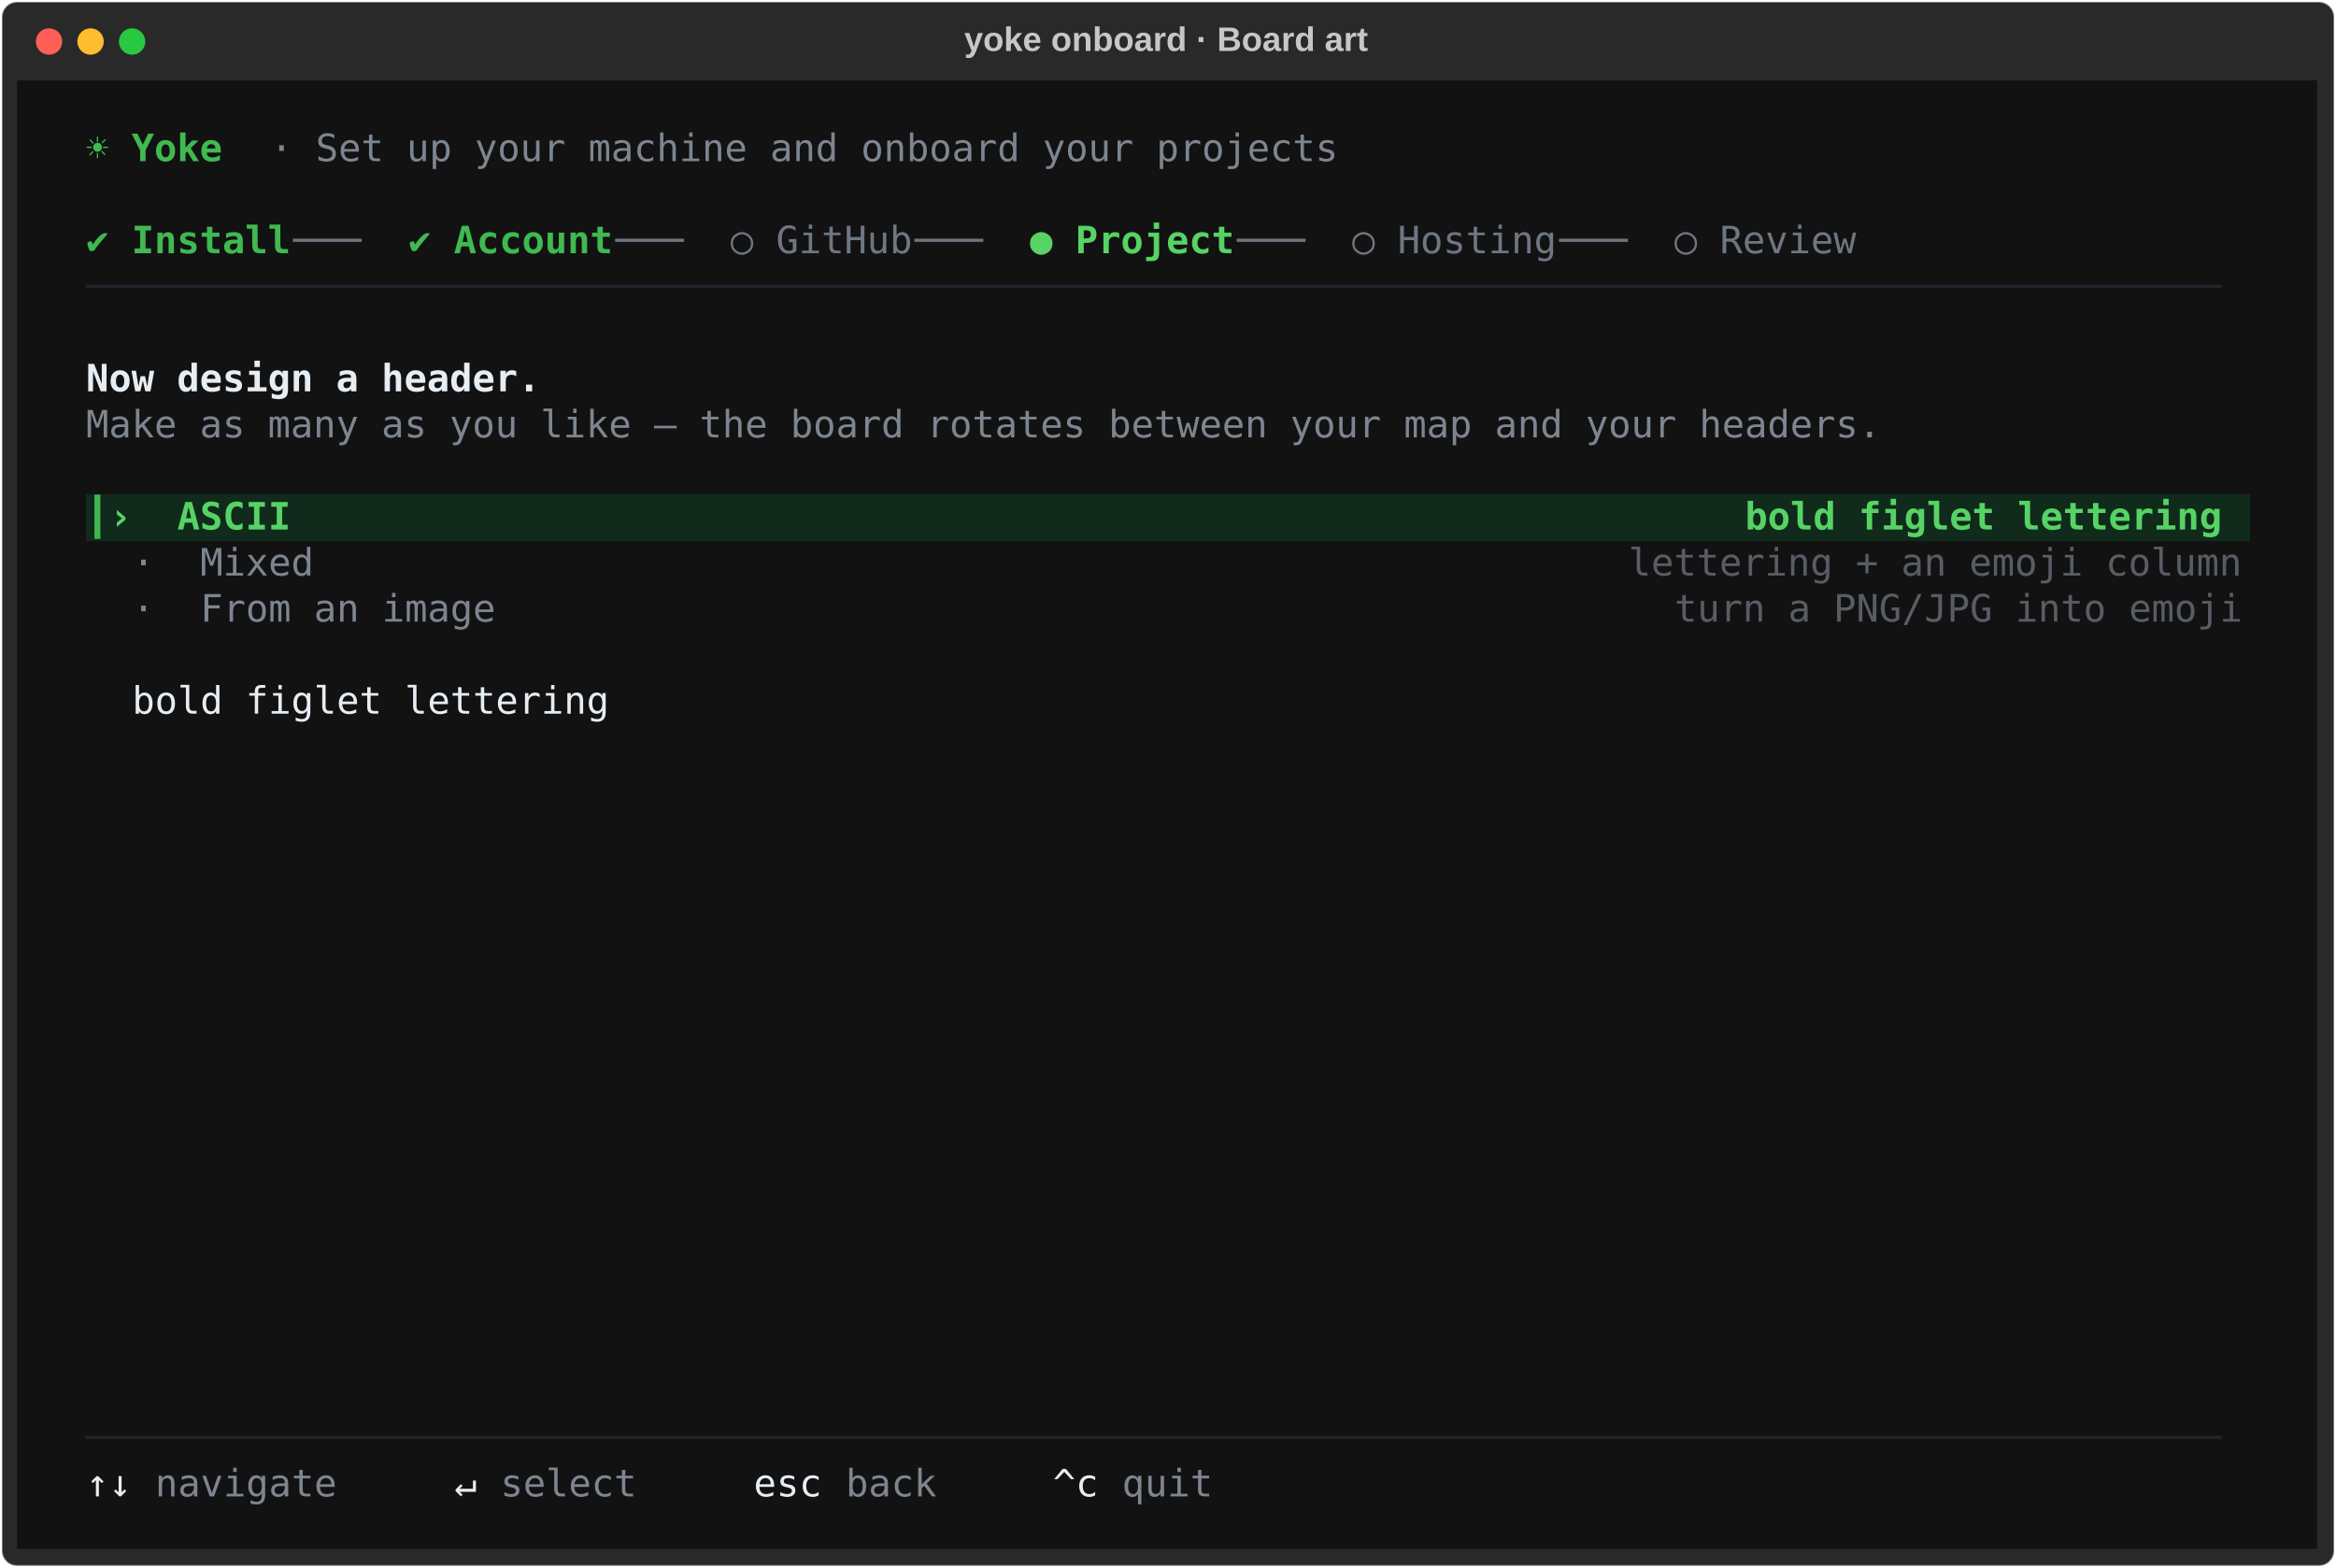
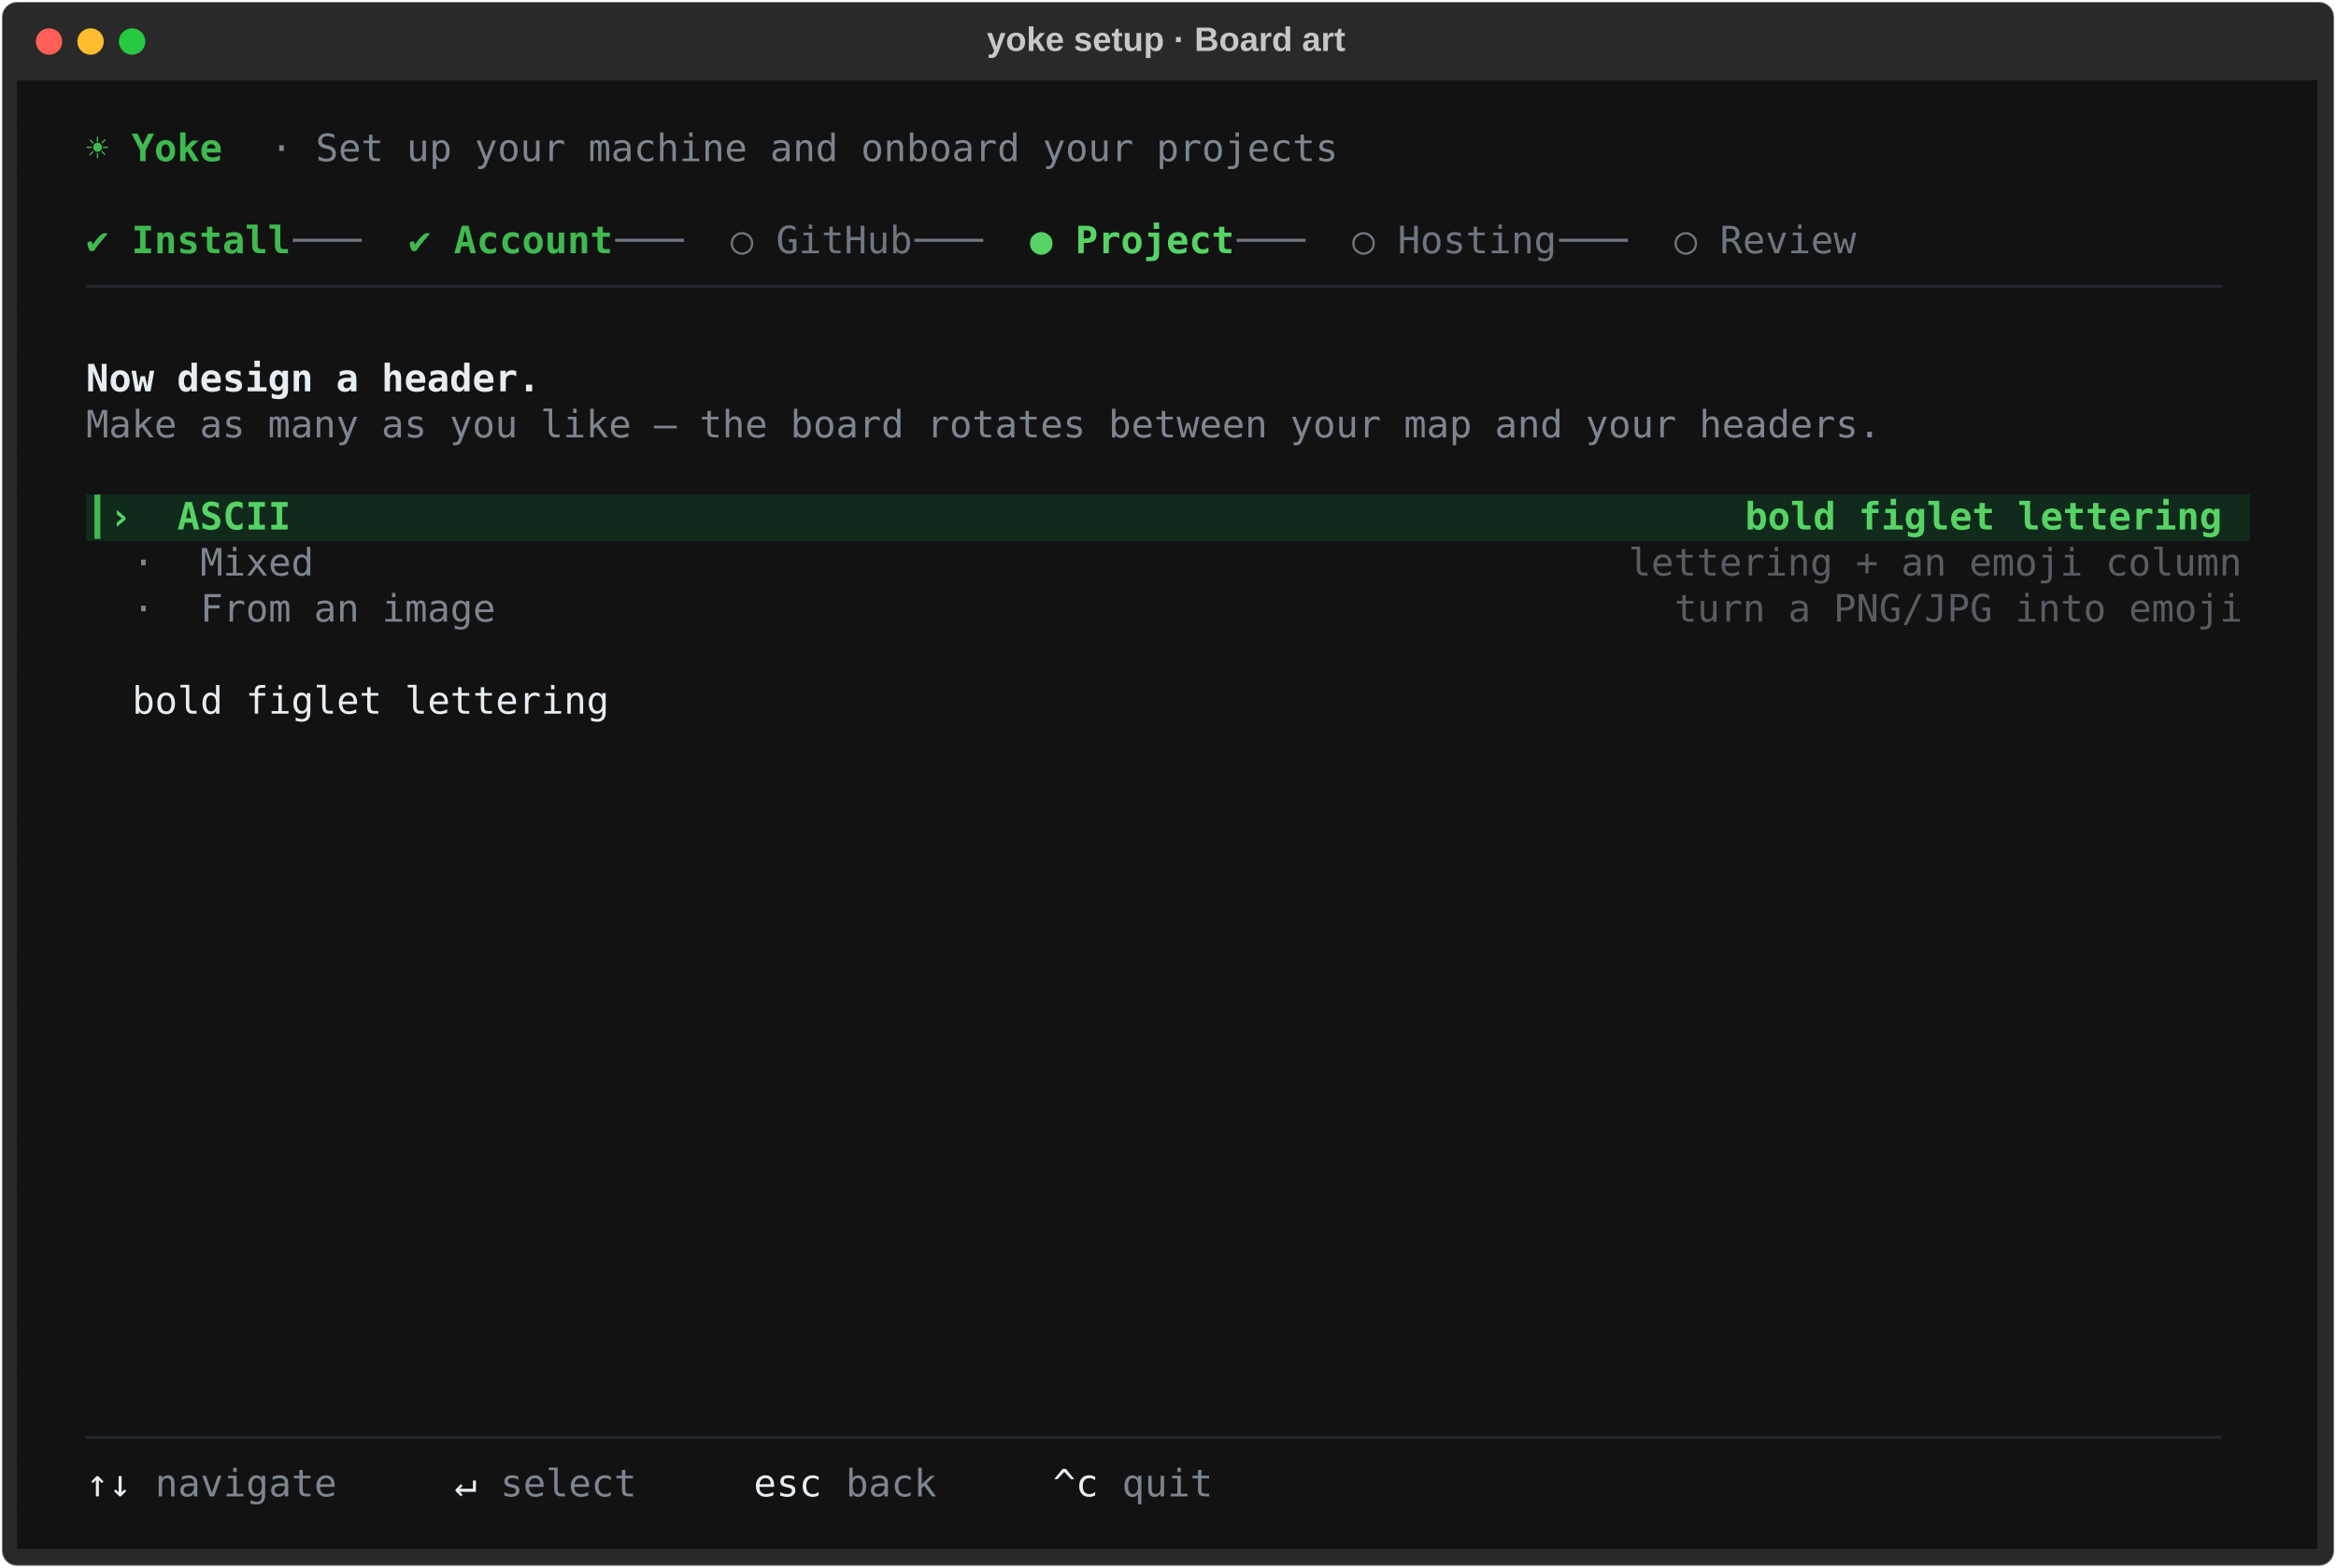
<svg xmlns="http://www.w3.org/2000/svg" class="rich-terminal" viewBox="0 0 1238 830.8">
  <style>

    @font-face {
        font-family: "Fira Code";
        src: local("FiraCode-Regular"),
                url("https://cdnjs.cloudflare.com/ajax/libs/firacode/{{VERSION}}/woff2/FiraCode-Regular.woff2") format("woff2"),
                url("https://cdnjs.cloudflare.com/ajax/libs/firacode/{{VERSION}}/woff/FiraCode-Regular.woff") format("woff");
        font-style: normal;
        font-weight: 400;
    }
    @font-face {
        font-family: "Fira Code";
        src: local("FiraCode-Bold"),
                url("https://cdnjs.cloudflare.com/ajax/libs/firacode/{{VERSION}}/woff2/FiraCode-Bold.woff2") format("woff2"),
                url("https://cdnjs.cloudflare.com/ajax/libs/firacode/{{VERSION}}/woff/FiraCode-Bold.woff") format("woff");
        font-style: bold;
        font-weight: 700;
    }

    .terminal-YOKE-matrix {
        font-family: Fira Code, monospace;
        font-size: 20px;
        line-height: 24.4px;
        font-variant-east-asian: full-width;
    }

    .terminal-YOKE-title {
        font-size: 18px;
        font-weight: bold;
        font-family: arial;
    }

.terminal-YOKE-r2 { fill: #3fb950;font-weight: bold }
.terminal-YOKE-r3 { fill: #e6edf3 }
.terminal-YOKE-r4 { fill: #7d8590 }
.terminal-YOKE-r5 { fill: #6e7681 }
.terminal-YOKE-r6 { fill: #56d364;font-weight: bold }
.terminal-YOKE-r7 { fill: #21262d }
.terminal-YOKE-r8 { fill: #e6edf3;font-weight: bold }
.terminal-YOKE-r9 { fill: #3fb950 }
.terminal-YOKE-r11 { fill: #585d65 }
    </style>
  <defs>
    <clipPath id="terminal-YOKE-clip-terminal">
      <rect x="0" y="0" width="1219.0" height="779.8" />
    </clipPath>
    <clipPath id="terminal-YOKE-line-0">
      <rect x="0" y="1.5" width="1220" height="24.65" />
    </clipPath>
    <clipPath id="terminal-YOKE-line-1">
      <rect x="0" y="25.9" width="1220" height="24.65" />
    </clipPath>
    <clipPath id="terminal-YOKE-line-2">
      <rect x="0" y="50.3" width="1220" height="24.65" />
    </clipPath>
    <clipPath id="terminal-YOKE-line-3">
      <rect x="0" y="74.7" width="1220" height="24.65" />
    </clipPath>
    <clipPath id="terminal-YOKE-line-4">
      <rect x="0" y="99.1" width="1220" height="24.65" />
    </clipPath>
    <clipPath id="terminal-YOKE-line-5">
      <rect x="0" y="123.5" width="1220" height="24.65" />
    </clipPath>
    <clipPath id="terminal-YOKE-line-6">
      <rect x="0" y="147.9" width="1220" height="24.65" />
    </clipPath>
    <clipPath id="terminal-YOKE-line-7">
      <rect x="0" y="172.3" width="1220" height="24.65" />
    </clipPath>
    <clipPath id="terminal-YOKE-line-8">
      <rect x="0" y="196.7" width="1220" height="24.65" />
    </clipPath>
    <clipPath id="terminal-YOKE-line-9">
      <rect x="0" y="221.1" width="1220" height="24.65" />
    </clipPath>
    <clipPath id="terminal-YOKE-line-10">
      <rect x="0" y="245.5" width="1220" height="24.65" />
    </clipPath>
    <clipPath id="terminal-YOKE-line-11">
      <rect x="0" y="269.9" width="1220" height="24.65" />
    </clipPath>
    <clipPath id="terminal-YOKE-line-12">
      <rect x="0" y="294.3" width="1220" height="24.65" />
    </clipPath>
    <clipPath id="terminal-YOKE-line-13">
      <rect x="0" y="318.7" width="1220" height="24.65" />
    </clipPath>
    <clipPath id="terminal-YOKE-line-14">
      <rect x="0" y="343.1" width="1220" height="24.65" />
    </clipPath>
    <clipPath id="terminal-YOKE-line-15">
      <rect x="0" y="367.5" width="1220" height="24.65" />
    </clipPath>
    <clipPath id="terminal-YOKE-line-16">
      <rect x="0" y="391.9" width="1220" height="24.65" />
    </clipPath>
    <clipPath id="terminal-YOKE-line-17">
      <rect x="0" y="416.3" width="1220" height="24.65" />
    </clipPath>
    <clipPath id="terminal-YOKE-line-18">
      <rect x="0" y="440.7" width="1220" height="24.65" />
    </clipPath>
    <clipPath id="terminal-YOKE-line-19">
      <rect x="0" y="465.1" width="1220" height="24.65" />
    </clipPath>
    <clipPath id="terminal-YOKE-line-20">
      <rect x="0" y="489.5" width="1220" height="24.65" />
    </clipPath>
    <clipPath id="terminal-YOKE-line-21">
      <rect x="0" y="513.9" width="1220" height="24.65" />
    </clipPath>
    <clipPath id="terminal-YOKE-line-22">
      <rect x="0" y="538.3" width="1220" height="24.65" />
    </clipPath>
    <clipPath id="terminal-YOKE-line-23">
      <rect x="0" y="562.7" width="1220" height="24.65" />
    </clipPath>
    <clipPath id="terminal-YOKE-line-24">
      <rect x="0" y="587.1" width="1220" height="24.65" />
    </clipPath>
    <clipPath id="terminal-YOKE-line-25">
      <rect x="0" y="611.5" width="1220" height="24.65" />
    </clipPath>
    <clipPath id="terminal-YOKE-line-26">
      <rect x="0" y="635.9" width="1220" height="24.65" />
    </clipPath>
    <clipPath id="terminal-YOKE-line-27">
      <rect x="0" y="660.3" width="1220" height="24.65" />
    </clipPath>
    <clipPath id="terminal-YOKE-line-28">
      <rect x="0" y="684.7" width="1220" height="24.65" />
    </clipPath>
    <clipPath id="terminal-YOKE-line-29">
      <rect x="0" y="709.1" width="1220" height="24.65" />
    </clipPath>
    <clipPath id="terminal-YOKE-line-30">
      <rect x="0" y="733.5" width="1220" height="24.65" />
    </clipPath>
  </defs>
  <rect fill="#292929" stroke="rgba(255,255,255,0.35)" stroke-width="1" x="1" y="1" width="1236" height="828.8" rx="8" />
-   <text class="terminal-YOKE-title" fill="#c5c8c6" text-anchor="middle" x="618" y="27">yoke onboard · Board art</text>
+   <text class="terminal-YOKE-title" fill="#c5c8c6" text-anchor="middle" x="618" y="27">yoke setup · Board art</text>
  <g transform="translate(26,22)">
    <circle cx="0" cy="0" r="7" fill="#ff5f57" />
    <circle cx="22" cy="0" r="7" fill="#febc2e" />
    <circle cx="44" cy="0" r="7" fill="#28c840" />
  </g>
  <g transform="translate(9, 41)" clip-path="url(#terminal-YOKE-clip-terminal)">
    <rect fill="#121212" x="0" y="1.5" width="1220" height="24.65" shape-rendering="crispEdges" />
    <rect fill="#121212" x="0" y="25.9" width="36.6" height="24.65" shape-rendering="crispEdges" />
    <rect fill="#121212" x="36.6" y="25.9" width="73.2" height="24.65" shape-rendering="crispEdges" />
    <rect fill="#121212" x="109.8" y="25.9" width="24.4" height="24.65" shape-rendering="crispEdges" />
    <rect fill="#121212" x="134.2" y="25.9" width="573.4" height="24.65" shape-rendering="crispEdges" />
    <rect fill="#121212" x="707.6" y="25.9" width="512.4" height="24.65" shape-rendering="crispEdges" />
    <rect fill="#121212" x="0" y="50.3" width="1220" height="24.65" shape-rendering="crispEdges" />
    <rect fill="#121212" x="0" y="74.7" width="36.6" height="24.65" shape-rendering="crispEdges" />
    <rect fill="#121212" x="36.6" y="74.7" width="109.8" height="24.65" shape-rendering="crispEdges" />
    <rect fill="#121212" x="146.4" y="74.7" width="61" height="24.65" shape-rendering="crispEdges" />
    <rect fill="#121212" x="207.4" y="74.7" width="109.8" height="24.65" shape-rendering="crispEdges" />
    <rect fill="#121212" x="317.2" y="74.7" width="61" height="24.65" shape-rendering="crispEdges" />
    <rect fill="#121212" x="378.2" y="74.7" width="97.6" height="24.65" shape-rendering="crispEdges" />
    <rect fill="#121212" x="475.8" y="74.7" width="61" height="24.65" shape-rendering="crispEdges" />
    <rect fill="#121212" x="536.8" y="74.7" width="109.8" height="24.65" shape-rendering="crispEdges" />
    <rect fill="#121212" x="646.6" y="74.7" width="61" height="24.65" shape-rendering="crispEdges" />
    <rect fill="#121212" x="707.6" y="74.7" width="109.8" height="24.65" shape-rendering="crispEdges" />
    <rect fill="#121212" x="817.4" y="74.7" width="61" height="24.65" shape-rendering="crispEdges" />
    <rect fill="#121212" x="878.4" y="74.7" width="97.6" height="24.65" shape-rendering="crispEdges" />
    <rect fill="#121212" x="976" y="74.7" width="244" height="24.65" shape-rendering="crispEdges" />
    <rect fill="#121212" x="0" y="99.1" width="36.6" height="24.65" shape-rendering="crispEdges" />
    <rect fill="#121212" x="36.6" y="99.1" width="1146.8" height="24.65" shape-rendering="crispEdges" />
    <rect fill="#121212" x="1183.4" y="99.1" width="36.6" height="24.65" shape-rendering="crispEdges" />
    <rect fill="#121212" x="0" y="123.5" width="1220" height="24.65" shape-rendering="crispEdges" />
    <rect fill="#121212" x="0" y="147.9" width="36.6" height="24.65" shape-rendering="crispEdges" />
    <rect fill="#121212" x="36.6" y="147.9" width="244" height="24.65" shape-rendering="crispEdges" />
    <rect fill="#121212" x="280.6" y="147.9" width="939.4" height="24.65" shape-rendering="crispEdges" />
    <rect fill="#121212" x="0" y="172.3" width="36.6" height="24.65" shape-rendering="crispEdges" />
    <rect fill="#121212" x="36.6" y="172.3" width="963.8" height="24.65" shape-rendering="crispEdges" />
    <rect fill="#121212" x="1000.4" y="172.3" width="183" height="24.65" shape-rendering="crispEdges" />
    <rect fill="#121212" x="1183.4" y="172.3" width="36.6" height="24.65" shape-rendering="crispEdges" />
    <rect fill="#121212" x="0" y="196.7" width="36.6" height="24.65" shape-rendering="crispEdges" />
    <rect fill="#121212" x="36.6" y="196.7" width="0" height="24.65" shape-rendering="crispEdges" />
    <rect fill="#121212" x="36.6" y="196.7" width="1183.4" height="24.65" shape-rendering="crispEdges" />
    <rect fill="#121212" x="0" y="221.1" width="36.6" height="24.65" shape-rendering="crispEdges" />
    <rect fill="#102a1c" x="36.6" y="221.1" width="12.2" height="24.65" shape-rendering="crispEdges" />
    <rect fill="#102a1c" x="48.8" y="221.1" width="1134.6" height="24.65" shape-rendering="crispEdges" />
    <rect fill="#121212" x="1183.4" y="221.1" width="36.6" height="24.65" shape-rendering="crispEdges" />
    <rect fill="#121212" x="0" y="245.5" width="36.6" height="24.65" shape-rendering="crispEdges" />
    <rect fill="#121212" x="36.6" y="245.5" width="12.2" height="24.65" shape-rendering="crispEdges" />
    <rect fill="#121212" x="48.8" y="245.5" width="12.2" height="24.65" shape-rendering="crispEdges" />
    <rect fill="#121212" x="61" y="245.5" width="793" height="24.65" shape-rendering="crispEdges" />
    <rect fill="#121212" x="854" y="245.5" width="329.4" height="24.65" shape-rendering="crispEdges" />
    <rect fill="#121212" x="1183.4" y="245.5" width="36.6" height="24.65" shape-rendering="crispEdges" />
    <rect fill="#121212" x="0" y="269.9" width="36.6" height="24.65" shape-rendering="crispEdges" />
    <rect fill="#121212" x="36.6" y="269.9" width="12.2" height="24.65" shape-rendering="crispEdges" />
    <rect fill="#121212" x="48.8" y="269.9" width="12.2" height="24.65" shape-rendering="crispEdges" />
    <rect fill="#121212" x="61" y="269.9" width="817.4" height="24.65" shape-rendering="crispEdges" />
    <rect fill="#121212" x="878.4" y="269.9" width="305" height="24.65" shape-rendering="crispEdges" />
    <rect fill="#121212" x="1183.4" y="269.9" width="36.6" height="24.65" shape-rendering="crispEdges" />
    <rect fill="#121212" x="0" y="294.3" width="36.6" height="24.65" shape-rendering="crispEdges" />
    <rect fill="#121212" x="36.6" y="294.3" width="1146.8" height="24.65" shape-rendering="crispEdges" />
    <rect fill="#121212" x="1183.4" y="294.3" width="36.6" height="24.65" shape-rendering="crispEdges" />
    <rect fill="#121212" x="0" y="318.7" width="36.6" height="24.65" shape-rendering="crispEdges" />
    <rect fill="#121212" x="36.6" y="318.7" width="24.4" height="24.65" shape-rendering="crispEdges" />
    <rect fill="#121212" x="61" y="318.7" width="256.2" height="24.65" shape-rendering="crispEdges" />
    <rect fill="#121212" x="317.2" y="318.7" width="829.6" height="24.65" shape-rendering="crispEdges" />
    <rect fill="#121212" x="1146.8" y="318.7" width="36.6" height="24.65" shape-rendering="crispEdges" />
    <rect fill="#121212" x="1183.4" y="318.7" width="36.6" height="24.65" shape-rendering="crispEdges" />
    <rect fill="#121212" x="0" y="343.1" width="36.6" height="24.65" shape-rendering="crispEdges" />
    <rect fill="#121212" x="36.6" y="343.1" width="1183.4" height="24.65" shape-rendering="crispEdges" />
    <rect fill="#121212" x="0" y="367.5" width="36.6" height="24.65" shape-rendering="crispEdges" />
    <rect fill="#121212" x="36.6" y="367.5" width="1183.4" height="24.65" shape-rendering="crispEdges" />
    <rect fill="#121212" x="0" y="391.9" width="36.6" height="24.65" shape-rendering="crispEdges" />
    <rect fill="#121212" x="36.6" y="391.9" width="1183.4" height="24.65" shape-rendering="crispEdges" />
    <rect fill="#121212" x="0" y="416.3" width="36.6" height="24.65" shape-rendering="crispEdges" />
    <rect fill="#121212" x="36.6" y="416.3" width="1183.4" height="24.65" shape-rendering="crispEdges" />
    <rect fill="#121212" x="0" y="440.7" width="36.6" height="24.65" shape-rendering="crispEdges" />
    <rect fill="#121212" x="36.6" y="440.7" width="1183.4" height="24.65" shape-rendering="crispEdges" />
    <rect fill="#121212" x="0" y="465.1" width="36.6" height="24.65" shape-rendering="crispEdges" />
    <rect fill="#121212" x="36.6" y="465.1" width="1183.4" height="24.65" shape-rendering="crispEdges" />
    <rect fill="#121212" x="0" y="489.5" width="36.6" height="24.65" shape-rendering="crispEdges" />
    <rect fill="#121212" x="36.6" y="489.5" width="1183.4" height="24.65" shape-rendering="crispEdges" />
    <rect fill="#121212" x="0" y="513.9" width="36.6" height="24.65" shape-rendering="crispEdges" />
    <rect fill="#121212" x="36.6" y="513.9" width="1183.4" height="24.65" shape-rendering="crispEdges" />
    <rect fill="#121212" x="0" y="538.3" width="36.6" height="24.65" shape-rendering="crispEdges" />
    <rect fill="#121212" x="36.6" y="538.3" width="1183.4" height="24.65" shape-rendering="crispEdges" />
    <rect fill="#121212" x="0" y="562.7" width="36.6" height="24.65" shape-rendering="crispEdges" />
    <rect fill="#121212" x="36.6" y="562.7" width="1183.4" height="24.65" shape-rendering="crispEdges" />
    <rect fill="#121212" x="0" y="587.1" width="36.6" height="24.65" shape-rendering="crispEdges" />
    <rect fill="#121212" x="36.6" y="587.1" width="1183.4" height="24.65" shape-rendering="crispEdges" />
    <rect fill="#121212" x="0" y="611.5" width="36.6" height="24.65" shape-rendering="crispEdges" />
    <rect fill="#121212" x="36.6" y="611.5" width="1183.4" height="24.65" shape-rendering="crispEdges" />
    <rect fill="#121212" x="0" y="635.9" width="36.6" height="24.65" shape-rendering="crispEdges" />
    <rect fill="#121212" x="36.6" y="635.9" width="1183.4" height="24.65" shape-rendering="crispEdges" />
    <rect fill="#121212" x="0" y="660.3" width="36.6" height="24.65" shape-rendering="crispEdges" />
    <rect fill="#121212" x="36.6" y="660.3" width="1183.4" height="24.65" shape-rendering="crispEdges" />
    <rect fill="#121212" x="0" y="684.7" width="36.6" height="24.65" shape-rendering="crispEdges" />
    <rect fill="#121212" x="36.6" y="684.7" width="1183.4" height="24.65" shape-rendering="crispEdges" />
    <rect fill="#121212" x="0" y="709.1" width="36.6" height="24.65" shape-rendering="crispEdges" />
    <rect fill="#121212" x="36.6" y="709.1" width="1146.8" height="24.65" shape-rendering="crispEdges" />
    <rect fill="#121212" x="1183.4" y="709.1" width="36.6" height="24.65" shape-rendering="crispEdges" />
    <rect fill="#121212" x="0" y="733.5" width="36.6" height="24.65" shape-rendering="crispEdges" />
    <rect fill="#121212" x="36.6" y="733.5" width="24.4" height="24.65" shape-rendering="crispEdges" />
    <rect fill="#121212" x="61" y="733.5" width="12.2" height="24.65" shape-rendering="crispEdges" />
    <rect fill="#121212" x="73.2" y="733.5" width="97.6" height="24.65" shape-rendering="crispEdges" />
    <rect fill="#121212" x="170.8" y="733.5" width="61" height="24.65" shape-rendering="crispEdges" />
    <rect fill="#121212" x="231.8" y="733.5" width="12.2" height="24.65" shape-rendering="crispEdges" />
    <rect fill="#121212" x="244" y="733.5" width="12.2" height="24.65" shape-rendering="crispEdges" />
    <rect fill="#121212" x="256.2" y="733.5" width="73.2" height="24.65" shape-rendering="crispEdges" />
    <rect fill="#121212" x="329.4" y="733.5" width="61" height="24.65" shape-rendering="crispEdges" />
    <rect fill="#121212" x="390.4" y="733.5" width="36.6" height="24.65" shape-rendering="crispEdges" />
    <rect fill="#121212" x="427" y="733.5" width="12.2" height="24.65" shape-rendering="crispEdges" />
    <rect fill="#121212" x="439.2" y="733.5" width="48.8" height="24.65" shape-rendering="crispEdges" />
    <rect fill="#121212" x="488" y="733.5" width="61" height="24.65" shape-rendering="crispEdges" />
    <rect fill="#121212" x="549" y="733.5" width="24.4" height="24.65" shape-rendering="crispEdges" />
    <rect fill="#121212" x="573.4" y="733.5" width="12.2" height="24.65" shape-rendering="crispEdges" />
    <rect fill="#121212" x="585.6" y="733.5" width="48.8" height="24.65" shape-rendering="crispEdges" />
    <rect fill="#121212" x="634.4" y="733.5" width="585.6" height="24.65" shape-rendering="crispEdges" />
    <rect fill="#121212" x="0" y="757.9" width="1220" height="24.65" shape-rendering="crispEdges" />
    <g class="terminal-YOKE-matrix">
      <text class="terminal-YOKE-r2" x="36.6" y="44.4" textLength="73.2" clip-path="url(#terminal-YOKE-line-1)">☀ Yoke</text>
      <text class="terminal-YOKE-r4" x="134.2" y="44.4" textLength="573.4" clip-path="url(#terminal-YOKE-line-1)">· Set up your machine and onboard your projects</text>
      <text class="terminal-YOKE-r2" x="36.6" y="93.2" textLength="109.8" clip-path="url(#terminal-YOKE-line-3)">✔ Install</text>
      <text class="terminal-YOKE-r5" x="146.4" y="93.2" textLength="61" clip-path="url(#terminal-YOKE-line-3)"> ─── </text>
      <text class="terminal-YOKE-r2" x="207.4" y="93.2" textLength="109.8" clip-path="url(#terminal-YOKE-line-3)">✔ Account</text>
      <text class="terminal-YOKE-r5" x="317.2" y="93.2" textLength="61" clip-path="url(#terminal-YOKE-line-3)"> ─── </text>
      <text class="terminal-YOKE-r5" x="378.2" y="93.2" textLength="97.6" clip-path="url(#terminal-YOKE-line-3)">○ GitHub</text>
      <text class="terminal-YOKE-r5" x="475.8" y="93.2" textLength="61" clip-path="url(#terminal-YOKE-line-3)"> ─── </text>
      <text class="terminal-YOKE-r6" x="536.8" y="93.2" textLength="109.8" clip-path="url(#terminal-YOKE-line-3)">● Project</text>
      <text class="terminal-YOKE-r5" x="646.6" y="93.2" textLength="61" clip-path="url(#terminal-YOKE-line-3)"> ─── </text>
      <text class="terminal-YOKE-r5" x="707.6" y="93.2" textLength="109.8" clip-path="url(#terminal-YOKE-line-3)">○ Hosting</text>
      <text class="terminal-YOKE-r5" x="817.4" y="93.2" textLength="61" clip-path="url(#terminal-YOKE-line-3)"> ─── </text>
      <text class="terminal-YOKE-r5" x="878.4" y="93.2" textLength="97.6" clip-path="url(#terminal-YOKE-line-3)">○ Review</text>
      <text class="terminal-YOKE-r7" x="36.6" y="117.6" textLength="1146.8" clip-path="url(#terminal-YOKE-line-4)">──────────────────────────────────────────────────────────────────────────────────────────────</text>
      <text class="terminal-YOKE-r8" x="36.6" y="166.4" textLength="244" clip-path="url(#terminal-YOKE-line-6)">Now design a header.</text>
      <text class="terminal-YOKE-r4" x="36.6" y="190.8" textLength="963.8" clip-path="url(#terminal-YOKE-line-7)">Make as many as you like — the board rotates between your map and your headers.</text>
      <text class="terminal-YOKE-r9" x="36.6" y="239.6" textLength="12.2" clip-path="url(#terminal-YOKE-line-9)">┃</text>
      <text class="terminal-YOKE-r6" x="48.8" y="239.6" textLength="1134.6" clip-path="url(#terminal-YOKE-line-9)">›  ASCII                                                                bold figlet lettering</text>
      <text class="terminal-YOKE-r4" x="61" y="264" textLength="793" clip-path="url(#terminal-YOKE-line-10)">·  Mixed                                                         </text>
      <text class="terminal-YOKE-r11" x="854" y="264" textLength="329.4" clip-path="url(#terminal-YOKE-line-10)">lettering + an emoji column</text>
      <text class="terminal-YOKE-r4" x="61" y="288.4" textLength="817.4" clip-path="url(#terminal-YOKE-line-11)">·  From an image                                                   </text>
      <text class="terminal-YOKE-r11" x="878.4" y="288.4" textLength="305" clip-path="url(#terminal-YOKE-line-11)">turn a PNG/JPG into emoji</text>
      <text class="terminal-YOKE-r3" x="61" y="337.2" textLength="256.2" clip-path="url(#terminal-YOKE-line-13)">bold figlet lettering</text>
      <text class="terminal-YOKE-r7" x="36.6" y="727.6" textLength="1146.8" clip-path="url(#terminal-YOKE-line-29)">──────────────────────────────────────────────────────────────────────────────────────────────</text>
      <text class="terminal-YOKE-r3" x="36.6" y="752" textLength="24.4" clip-path="url(#terminal-YOKE-line-30)">↑↓</text>
      <text class="terminal-YOKE-r4" x="73.2" y="752" textLength="97.6" clip-path="url(#terminal-YOKE-line-30)">navigate</text>
      <text class="terminal-YOKE-r3" x="231.8" y="752" textLength="12.2" clip-path="url(#terminal-YOKE-line-30)">↵</text>
      <text class="terminal-YOKE-r4" x="256.2" y="752" textLength="73.2" clip-path="url(#terminal-YOKE-line-30)">select</text>
      <text class="terminal-YOKE-r3" x="390.4" y="752" textLength="36.6" clip-path="url(#terminal-YOKE-line-30)">esc</text>
      <text class="terminal-YOKE-r4" x="439.2" y="752" textLength="48.8" clip-path="url(#terminal-YOKE-line-30)">back</text>
      <text class="terminal-YOKE-r3" x="549" y="752" textLength="24.4" clip-path="url(#terminal-YOKE-line-30)">^c</text>
      <text class="terminal-YOKE-r4" x="585.6" y="752" textLength="48.8" clip-path="url(#terminal-YOKE-line-30)">quit</text>
    </g>
  </g>
</svg>
